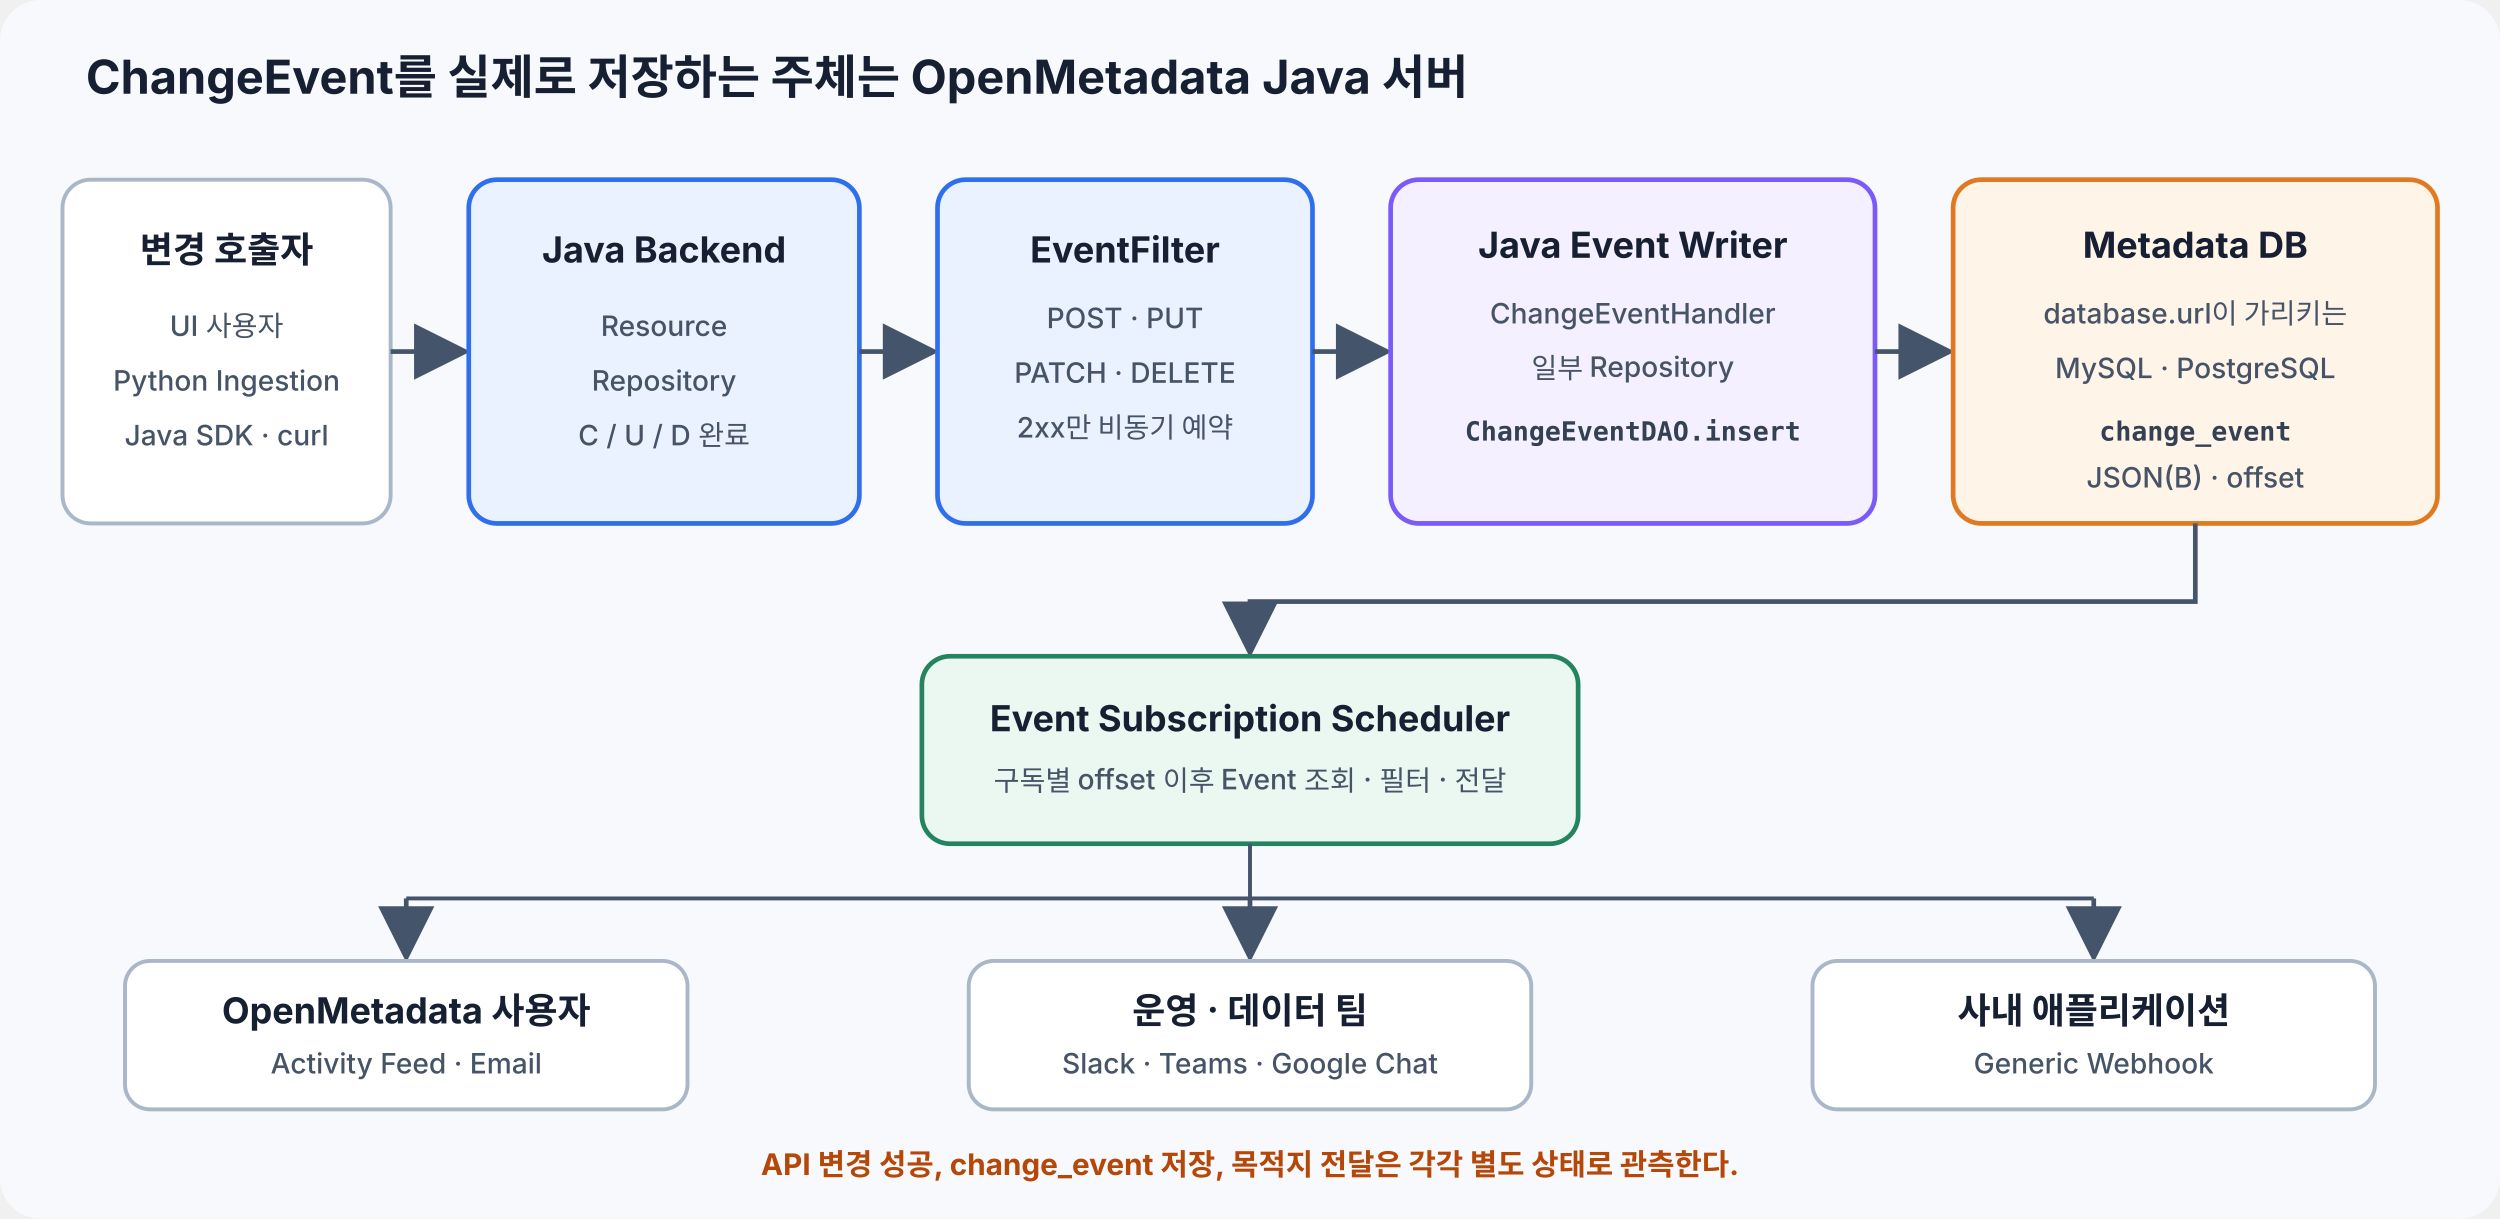
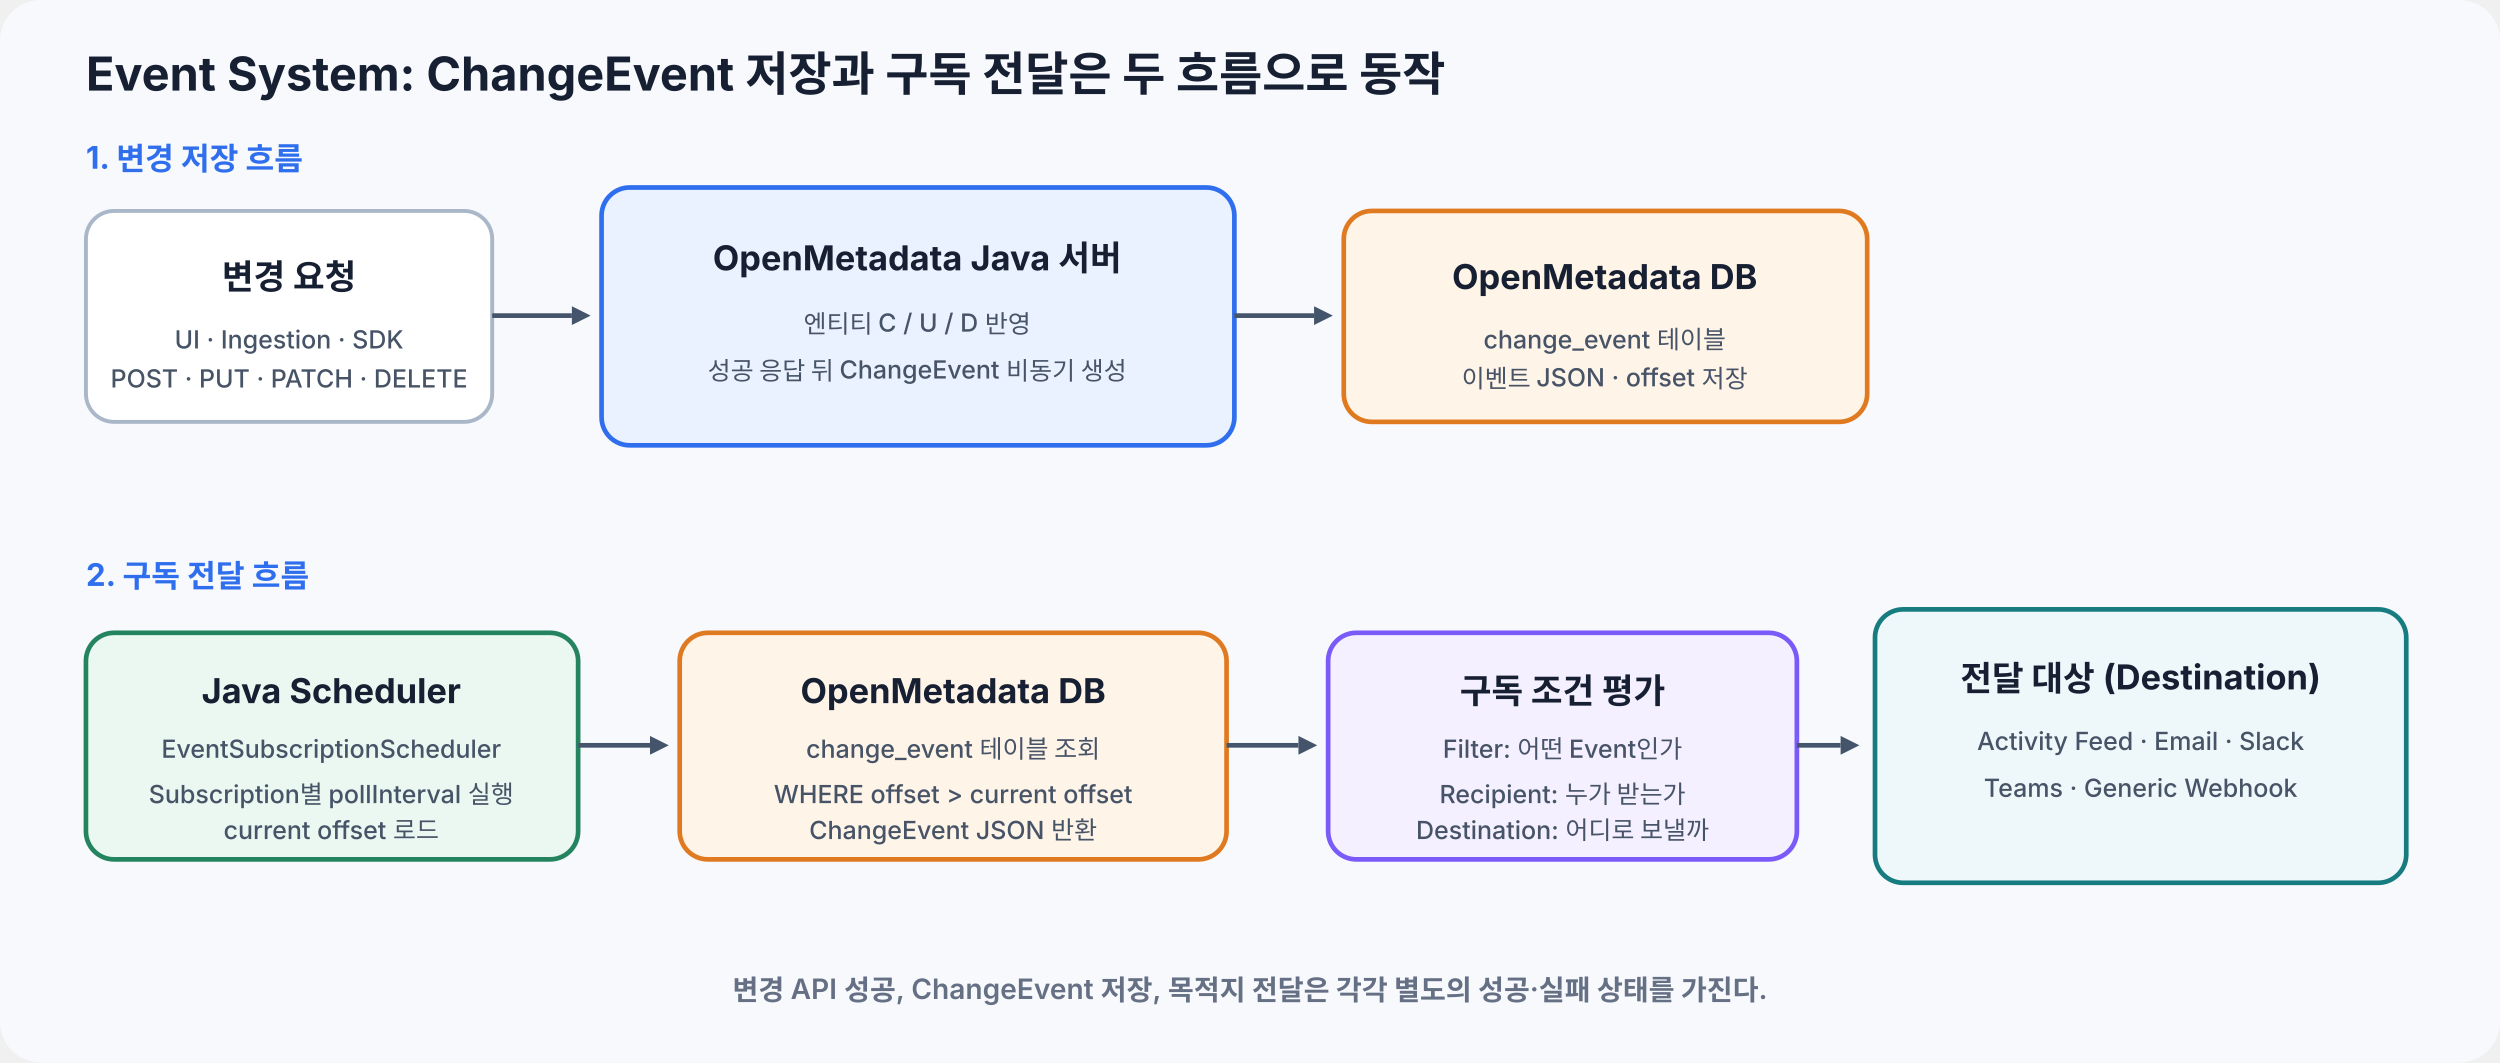
- <svg xmlns="http://www.w3.org/2000/svg" width="1600" height="780" viewBox="0 0 1600 780" role="img" aria-labelledby="title desc">
+ <svg xmlns="http://www.w3.org/2000/svg" width="1600" height="680" viewBox="0 0 1600 680" role="img" aria-labelledby="title desc">
  <defs>
-     <marker id="arrow" markerWidth="12" markerHeight="12" refX="10" refY="6" orient="auto">
-       <path d="M0,0 L12,6 L0,12 Z" fill="#44546A" />
-     </marker>
    <style>
      .bg { fill:#F7F9FC; }
-       .client { fill:#FFFFFF; stroke:#A9B7C9; stroke-width:2.5; }
+       .box { fill:#FFFFFF; stroke:#A9B7C9; stroke-width:2.5; }
      .server { fill:#EAF2FF; stroke:#2F6FED; stroke-width:3; }
-       .handler { fill:#F4F0FF; stroke:#7A5AF8; stroke-width:3; }
      .db { fill:#FFF4E8; stroke:#E07A21; stroke-width:3; }
-       .subscription { fill:#EAF8F1; stroke:#24845F; stroke-width:3; }
-       .destination { fill:#FFFFFF; stroke:#A9B7C9; stroke-width:2.5; }
-       .line { stroke:#44546A; stroke-width:3; fill:none; marker-end:url(#arrow); }
-       .branch { stroke:#44546A; stroke-width:2.5; fill:none; }
+       .scheduler { fill:#EAF8F1; stroke:#24845F; stroke-width:3; }
+       .filter { fill:#F4F0FF; stroke:#7A5AF8; stroke-width:3; }
+       .destination { fill:#EEF7FA; stroke:#167C80; stroke-width:3; }
+       .line { stroke:#44546A; stroke-width:3; fill:none; }
+       .arrowHead { fill:#44546A; }
      .title { font:700 30px -apple-system,BlinkMacSystemFont,"Segoe UI","Noto Sans KR",sans-serif; fill:#172033; }
-       .label { font:700 23px -apple-system,BlinkMacSystemFont,"Segoe UI","Noto Sans KR",sans-serif; fill:#172033; }
-       .small { font:500 18px -apple-system,BlinkMacSystemFont,"Segoe UI","Noto Sans KR",sans-serif; fill:#475467; }
-       .code { font:600 17px ui-monospace,SFMono-Regular,Menlo,Consolas,monospace; fill:#344054; }
-       .note { font:650 19px -apple-system,BlinkMacSystemFont,"Segoe UI","Noto Sans KR",sans-serif; fill:#B54708; }
+       .flow { font:700 20px -apple-system,BlinkMacSystemFont,"Segoe UI","Noto Sans KR",sans-serif; fill:#2F6FED; }
+       .label { font:700 22px -apple-system,BlinkMacSystemFont,"Segoe UI","Noto Sans KR",sans-serif; fill:#172033; }
+       .small { font:500 16px -apple-system,BlinkMacSystemFont,"Segoe UI","Noto Sans KR",sans-serif; fill:#475467; }
+       .note { font:600 18px -apple-system,BlinkMacSystemFont,"Segoe UI","Noto Sans KR",sans-serif; fill:#667085; }
    </style>
  </defs>
-   <rect class="bg" width="1600" height="780" rx="26" />
-   <text class="title" x="55" y="60">ChangeEvent를 실제로 저장하는 주체는 OpenMetadata Java 서버</text>
-   <rect class="client" x="40" y="115" width="210" height="220" rx="18" />
-   <text class="label" x="145" y="168" text-anchor="middle">변경 호출자</text>
-   <text class="small" x="145" y="215" text-anchor="middle">UI 사용자</text>
-   <text class="small" x="145" y="250" text-anchor="middle">Python Ingestion</text>
-   <text class="small" x="145" y="285" text-anchor="middle">Java SDK · curl</text>
-   <path class="line" d="M250 225 H295" />
-   <rect class="server" x="300" y="115" width="250" height="220" rx="18" />
-   <text class="label" x="425" y="168" text-anchor="middle">Java Backend</text>
-   <text class="small" x="425" y="215" text-anchor="middle">Resource</text>
-   <text class="small" x="425" y="250" text-anchor="middle">Repository</text>
-   <text class="small" x="425" y="285" text-anchor="middle">C / U / D 완료</text>
-   <path class="line" d="M550 225 H595" />
-   <rect class="server" x="600" y="115" width="240" height="220" rx="18" />
-   <text class="label" x="720" y="168" text-anchor="middle">EventFilter</text>
-   <text class="small" x="720" y="210" text-anchor="middle">POST · PUT</text>
-   <text class="small" x="720" y="245" text-anchor="middle">PATCH · DELETE</text>
-   <text class="small" x="720" y="280" text-anchor="middle">2xx만 비동기 예약</text>
-   <path class="line" d="M840 225 H885" />
-   <rect class="handler" x="890" y="115" width="310" height="220" rx="18" />
-   <text class="label" x="1045" y="165" text-anchor="middle">Java Event Writer</text>
-   <text class="small" x="1045" y="207" text-anchor="middle">ChangeEventHandler</text>
-   <text class="small" x="1045" y="242" text-anchor="middle">일부 Repository</text>
-   <text class="code" x="1045" y="282" text-anchor="middle">ChangeEventDAO.insert</text>
-   <path class="line" d="M1200 225 H1245" />
-   <rect class="db" x="1250" y="115" width="310" height="220" rx="18" />
-   <text class="label" x="1405" y="165" text-anchor="middle">Metadata DB</text>
-   <text class="small" x="1405" y="207" text-anchor="middle">database.url이 가리키는</text>
-   <text class="small" x="1405" y="242" text-anchor="middle">MySQL · PostgreSQL</text>
-   <text class="code" x="1405" y="282" text-anchor="middle">change_event</text>
-   <text class="small" x="1405" y="312" text-anchor="middle">JSON(B) · offset</text>
-   <path class="line" d="M1405 335 V385 H800 V415" />
-   <rect class="subscription" x="590" y="420" width="420" height="120" rx="18" />
-   <text class="label" x="800" y="468" text-anchor="middle">Event Subscription Scheduler</text>
-   <text class="small" x="800" y="506" text-anchor="middle">구독별 offset 이후 Event 조회 · 필터 · 전달</text>
-   <path class="branch" d="M800 540 V575 H260" />
-   <path class="branch" d="M800 575 H1340" />
-   <path class="line" d="M260 575 V610" />
-   <path class="line" d="M800 575 V610" />
-   <path class="line" d="M1340 575 V610" />
-   <rect class="destination" x="80" y="615" width="360" height="95" rx="16" />
-   <text class="label" x="260" y="655" text-anchor="middle">OpenMetadata 사용자</text>
-   <text class="small" x="260" y="687" text-anchor="middle">Activity Feed · Email</text>
-   <rect class="destination" x="620" y="615" width="360" height="95" rx="16" />
-   <text class="label" x="800" y="655" text-anchor="middle">운영 · 데이터 팀</text>
-   <text class="small" x="800" y="687" text-anchor="middle">Slack · Teams · Google Chat</text>
-   <rect class="destination" x="1160" y="615" width="360" height="95" rx="16" />
-   <text class="label" x="1340" y="655" text-anchor="middle">사내 애플리케이션</text>
-   <text class="small" x="1340" y="687" text-anchor="middle">Generic Webhook</text>
-   <text class="note" x="800" y="752" text-anchor="middle">API 변경 성공, change_event 저장, 목적지 전달은 각각 별도 상태로 관측한다.</text>
+   <rect class="bg" width="1600" height="680" rx="26" />
+   <text class="title" x="55" y="58">Event System: ChangeEvent 저장과 구독 전달은 두 흐름으로 동작</text>
+   <text class="flow" x="55" y="108">1. 변경 저장 흐름</text>
+   <rect class="box" x="55" y="135" width="260" height="135" rx="18" />
+   <text class="label" x="185" y="185" text-anchor="middle">변경 요청</text>
+   <text class="small" x="185" y="223" text-anchor="middle">UI · Ingestion · SDK</text>
+   <text class="small" x="185" y="248" text-anchor="middle">POST · PUT · PATCH · DELETE</text>
+   <path class="line" d="M315 202 H366" />
+   <polygon class="arrowHead" points="378,202 366,196 366,208" />
+   <rect class="server" x="385" y="120" width="405" height="165" rx="18" />
+   <text class="label" x="587" y="173" text-anchor="middle">OpenMetadata Java 서버</text>
+   <text class="small" x="587" y="213" text-anchor="middle">엔티티 C / U / D 반영</text>
+   <text class="small" x="587" y="243" text-anchor="middle">성공 응답 뒤 ChangeEvent 비동기 생성</text>
+   <path class="line" d="M790 202 H841" />
+   <polygon class="arrowHead" points="853,202 841,196 841,208" />
+   <rect class="db" x="860" y="135" width="335" height="135" rx="18" />
+   <text class="label" x="1027" y="185" text-anchor="middle">OpenMetadata DB</text>
+   <text class="small" x="1027" y="223" text-anchor="middle">change_event 테이블</text>
+   <text class="small" x="1027" y="248" text-anchor="middle">이벤트 JSON · offset 저장</text>
+   <text class="flow" x="55" y="375">2. 구독 전달 흐름</text>
+   <rect class="scheduler" x="55" y="405" width="315" height="145" rx="18" />
+   <text class="label" x="212" y="450" text-anchor="middle">Java Scheduler</text>
+   <text class="small" x="212" y="485" text-anchor="middle">EventSubscriptionScheduler</text>
+   <text class="small" x="212" y="514" text-anchor="middle">Subscription별 pollInterval 실행</text>
+   <text class="small" x="212" y="537" text-anchor="middle">current offset 로드</text>
+   <path class="line" d="M370 477 H416" />
+   <polygon class="arrowHead" points="428,477 416,471 416,483" />
+   <rect class="db" x="435" y="405" width="350" height="145" rx="18" />
+   <text class="label" x="610" y="450" text-anchor="middle">OpenMetadata DB</text>
+   <text class="small" x="610" y="485" text-anchor="middle">change_event 테이블 조회</text>
+   <text class="small" x="610" y="514" text-anchor="middle">WHERE offset &gt; current offset</text>
+   <text class="small" x="610" y="537" text-anchor="middle">ChangeEvent JSON 반환</text>
+   <path class="line" d="M785 477 H831" />
+   <polygon class="arrowHead" points="843,477 831,471 831,483" />
+   <rect class="filter" x="850" y="405" width="300" height="145" rx="18" />
+   <text class="label" x="1000" y="450" text-anchor="middle">구독 조건 평가</text>
+   <text class="small" x="1000" y="485" text-anchor="middle">Filter: 어떤 Event인가</text>
+   <text class="small" x="1000" y="514" text-anchor="middle">Recipient: 누가 받는가</text>
+   <text class="small" x="1000" y="537" text-anchor="middle">Destination: 어디로 보낼까</text>
+   <path class="line" d="M1150 477 H1178" />
+   <polygon class="arrowHead" points="1190,477 1178,471 1178,483" />
+   <rect class="destination" x="1200" y="390" width="340" height="175" rx="18" />
+   <text class="label" x="1370" y="442" text-anchor="middle">전달 대상 (Destination)</text>
+   <text class="small" x="1370" y="480" text-anchor="middle">Activity Feed · Email · Slack</text>
+   <text class="small" x="1370" y="510" text-anchor="middle">Teams · Generic Webhook</text>
+   <text class="note" x="800" y="640" text-anchor="middle">변경 API 성공, ChangeEvent 저장, 목적지 전달은 각각 별도의 성공·실패 상태를 가진다.</text>
</svg>
